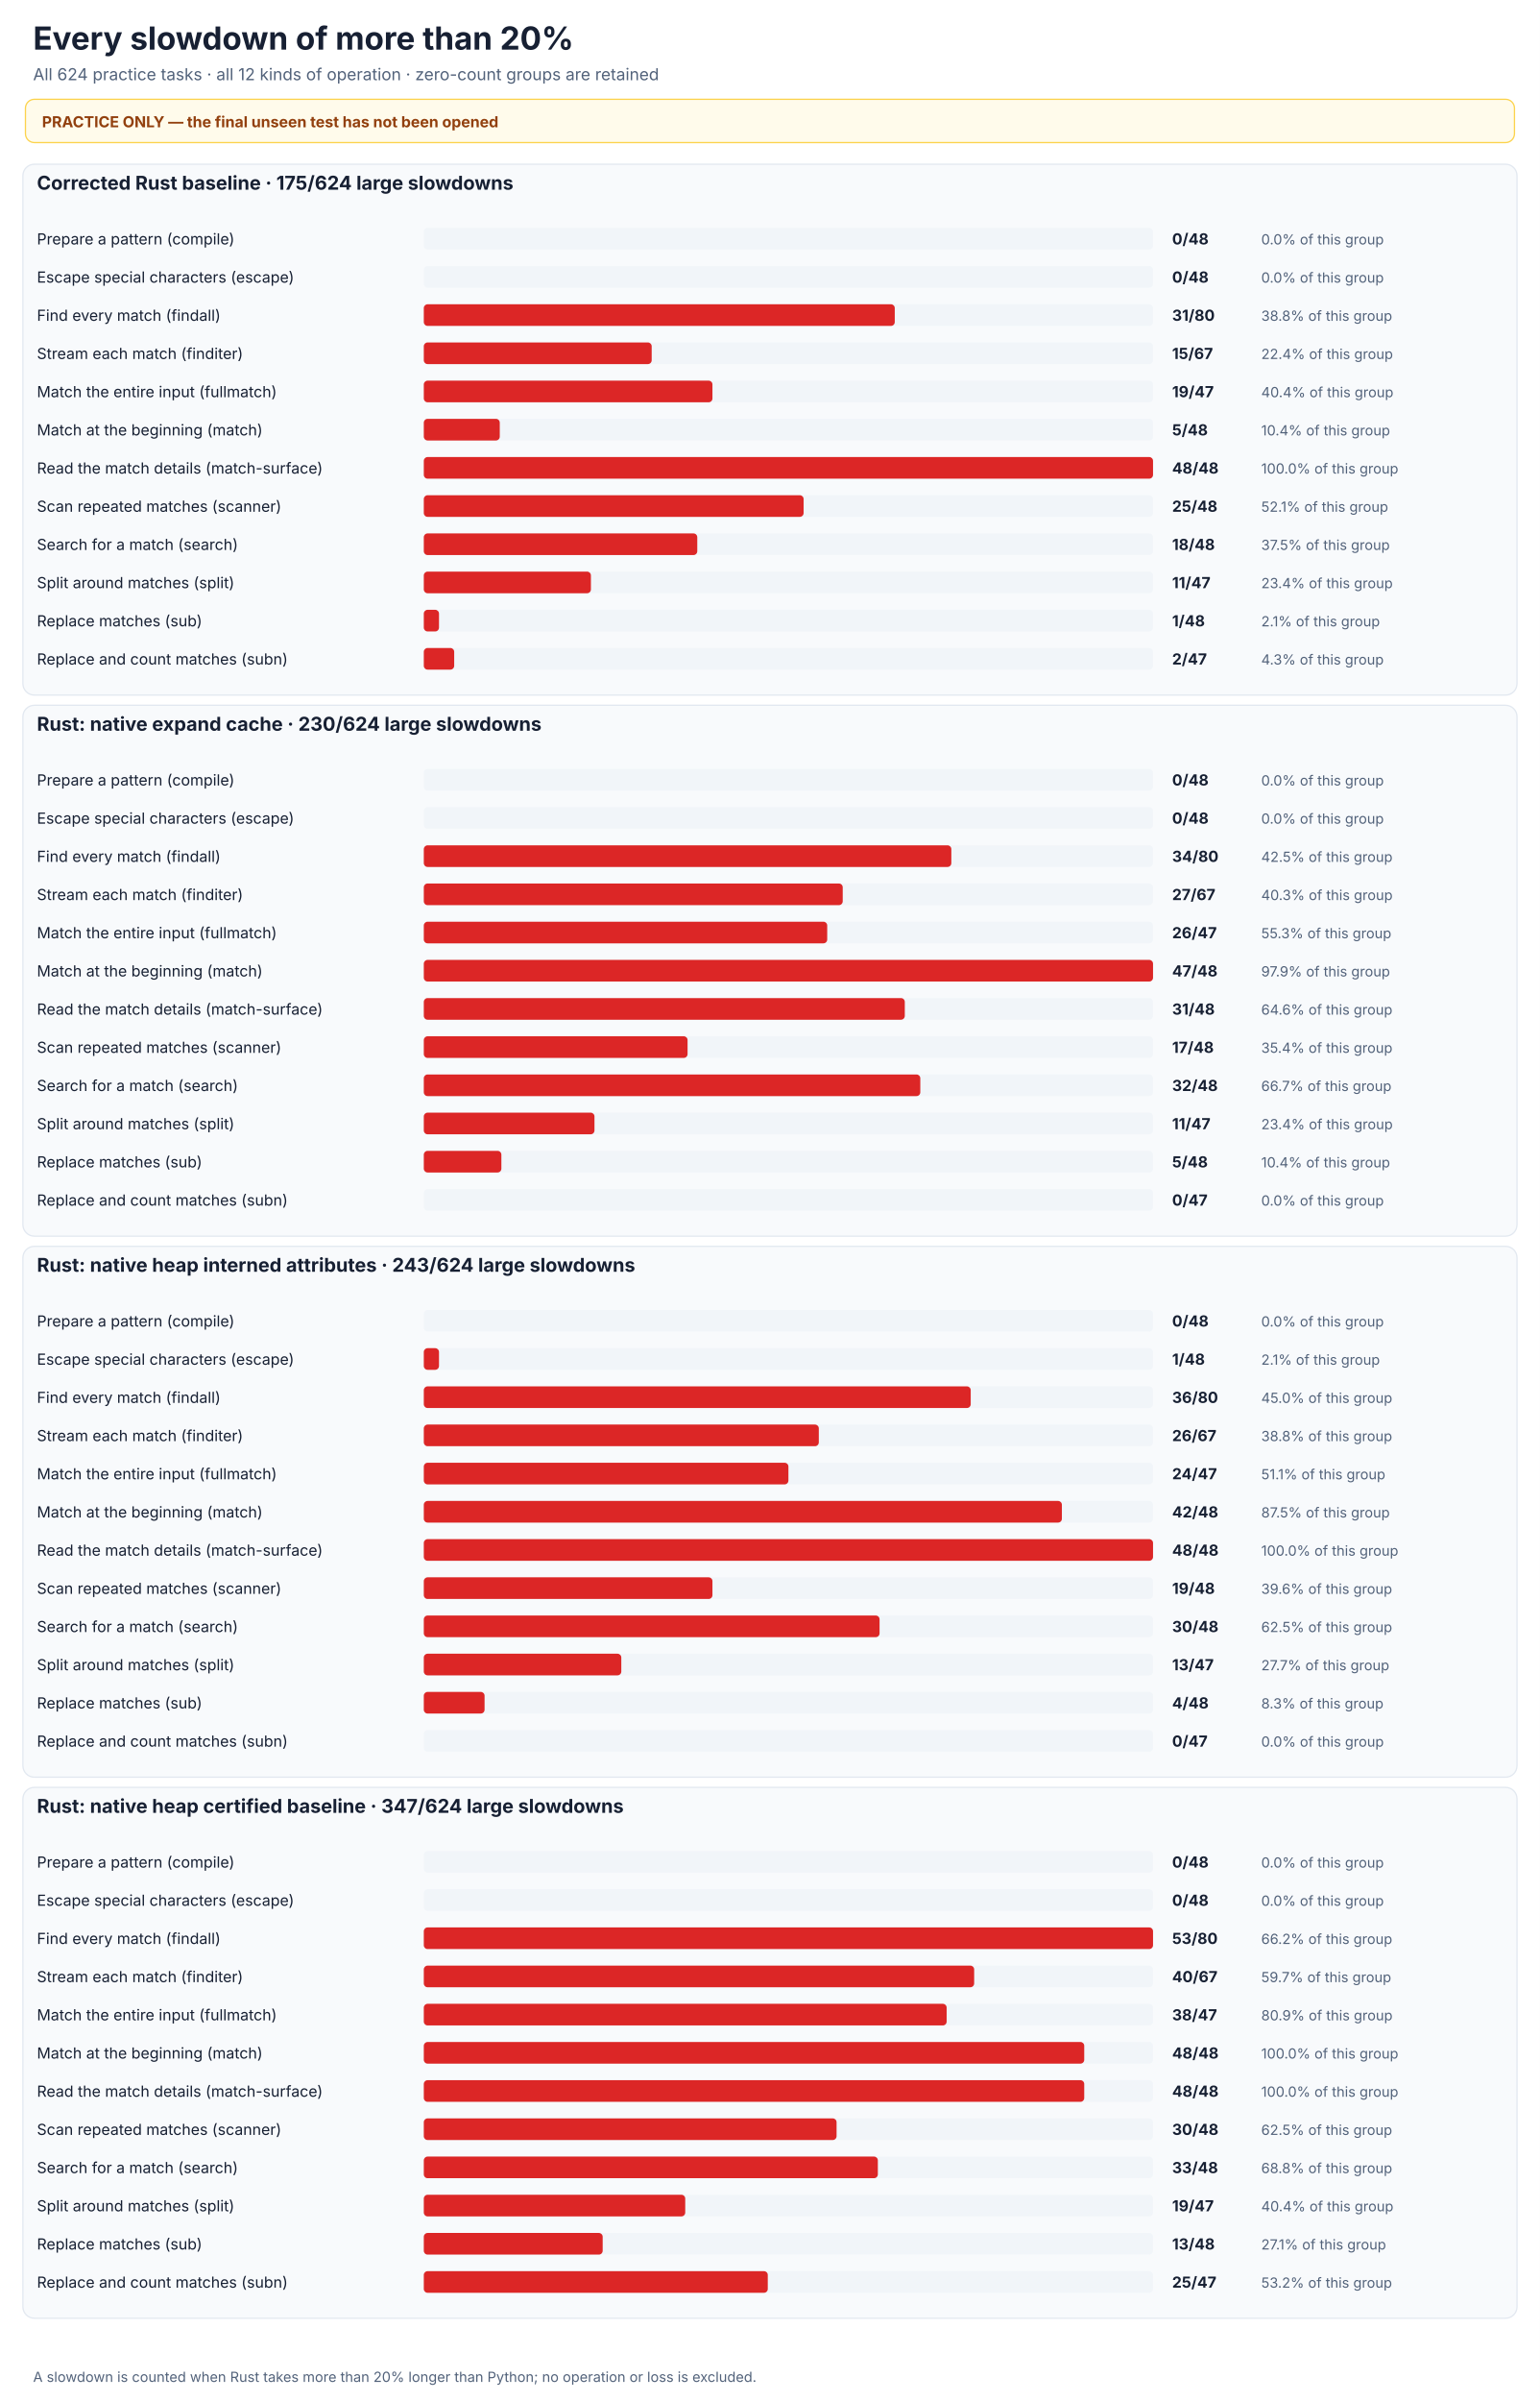
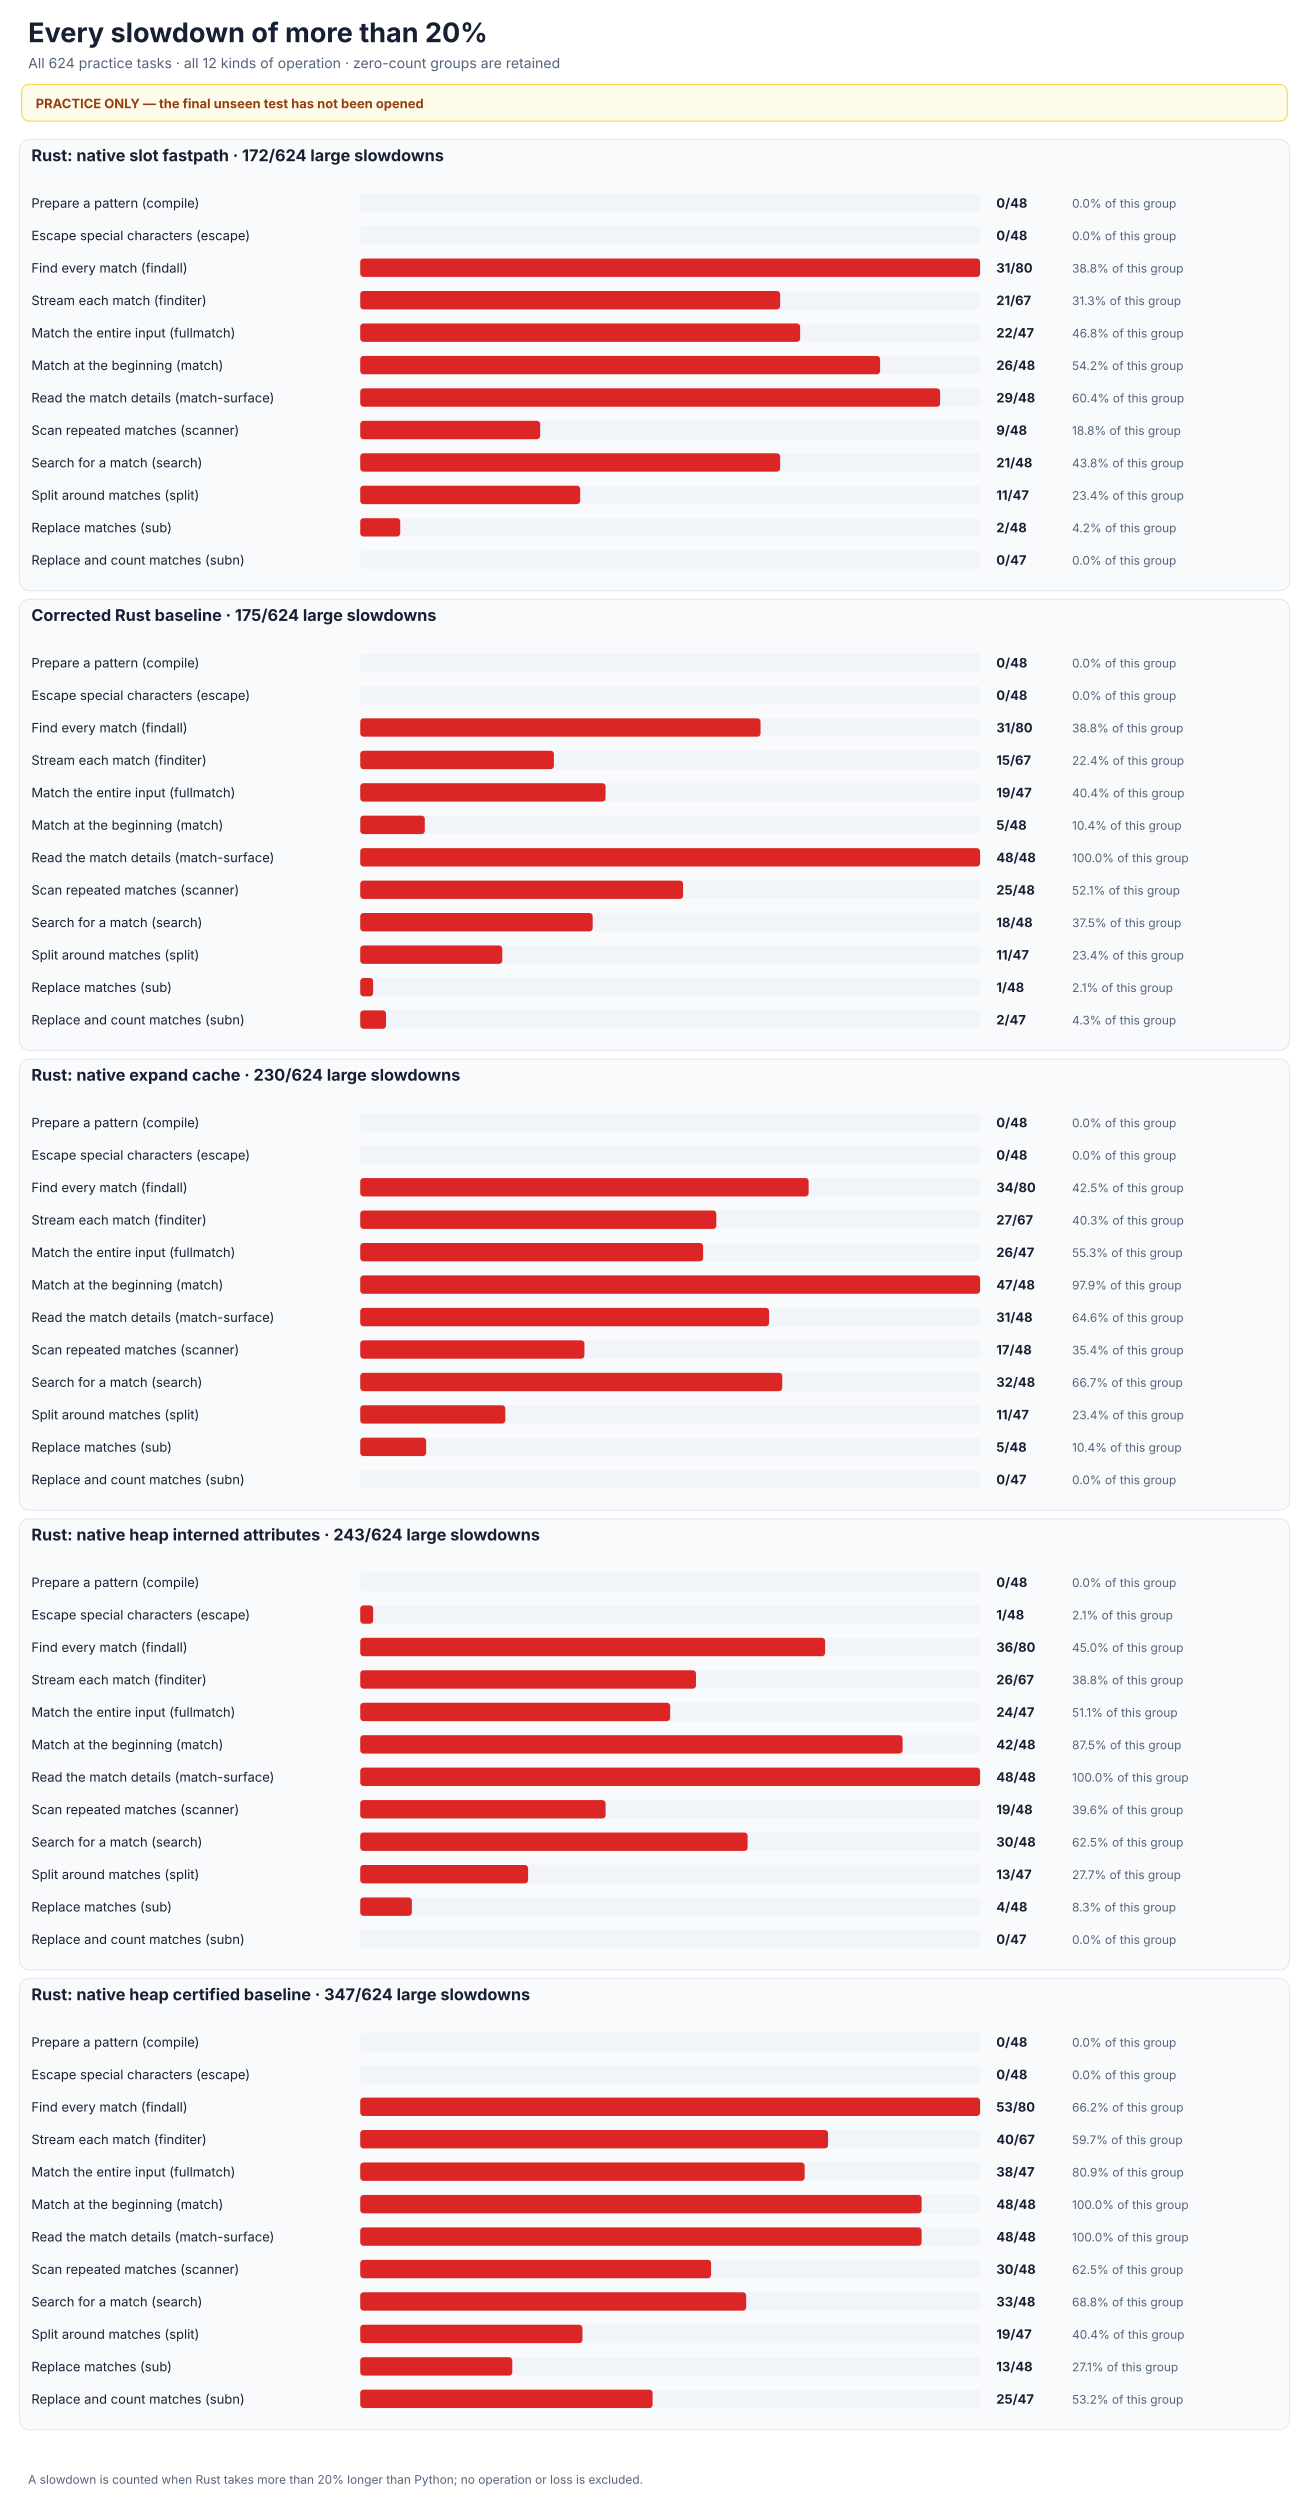
- <svg xmlns="http://www.w3.org/2000/svg" width="1210" height="1886" viewBox="0 0 1210 1886" role="img" aria-label="Every slowdown of more than 20%">
+ <svg xmlns="http://www.w3.org/2000/svg" width="1210" height="2311" viewBox="0 0 1210 2311" role="img" aria-label="Every slowdown of more than 20%">
  <rect width="100%" height="100%" fill="#ffffff" />
  <style>text{font-family:system-ui,-apple-system,BlinkMacSystemFont,"Segoe UI",sans-serif;fill:#172033}.title{font-size:25px;font-weight:750}.sub{font-size:13px;fill:#52627a}.head{font-size:15px;font-weight:700}.label{font-size:12px}.small{font-size:11px;fill:#52627a}.value{font-size:12px;font-weight:700}.tick{font-size:10.5px;fill:#64748b}.banner{font-size:12px;font-weight:700;fill:#92400e}.grid{stroke:#e2e8f0;stroke-width:1}.base{stroke:#475569;stroke-width:1.7}.panel{fill:#f8fafc;stroke:#e2e8f0;stroke-width:1}</style>
  <text x="26" y="39" class="title">Every slowdown of more than 20%</text>
  <text x="26" y="63" class="sub">All 624 practice tasks · all 12 kinds of operation · zero-count groups are retained</text>
  <rect x="20" y="78" width="1170" height="34" rx="7" fill="#fffbeb" stroke="#fcd34d" />
  <text x="33" y="100" class="banner">PRACTICE ONLY — the final unseen test has not been opened</text>
  <rect x="18" y="129" width="1174" height="417" rx="9" class="panel" />
-   <text x="29" y="149" class="head">Corrected Rust baseline · 175/624 large slowdowns</text>
+   <text x="29" y="149" class="head">Rust: native slot fastpath · 172/624 large slowdowns</text>
  <text x="29" y="192" class="label">Prepare a pattern (compile)</text>
  <rect x="333" y="179" width="573" height="17" rx="3" fill="#f1f5f9" />
  <rect x="333" y="179" width="0.00" height="17" rx="3" fill="#dc2626" />
  <text x="921" y="192" class="value">0/48</text>
  <text x="991" y="192" class="small">0.0% of this group</text>
  <text x="29" y="222" class="label">Escape special characters (escape)</text>
  <rect x="333" y="209" width="573" height="17" rx="3" fill="#f1f5f9" />
  <rect x="333" y="209" width="0.00" height="17" rx="3" fill="#dc2626" />
  <text x="921" y="222" class="value">0/48</text>
  <text x="991" y="222" class="small">0.0% of this group</text>
  <text x="29" y="252" class="label">Find every match (findall)</text>
  <rect x="333" y="239" width="573" height="17" rx="3" fill="#f1f5f9" />
-   <rect x="333" y="239" width="370.06" height="17" rx="3" fill="#dc2626" />
+   <rect x="333" y="239" width="573.00" height="17" rx="3" fill="#dc2626" />
  <text x="921" y="252" class="value">31/80</text>
  <text x="991" y="252" class="small">38.8% of this group</text>
  <text x="29" y="282" class="label">Stream each match (finditer)</text>
  <rect x="333" y="269" width="573" height="17" rx="3" fill="#f1f5f9" />
-   <rect x="333" y="269" width="179.06" height="17" rx="3" fill="#dc2626" />
-   <text x="921" y="282" class="value">15/67</text>
-   <text x="991" y="282" class="small">22.4% of this group</text>
+   <rect x="333" y="269" width="388.16" height="17" rx="3" fill="#dc2626" />
+   <text x="921" y="282" class="value">21/67</text>
+   <text x="991" y="282" class="small">31.3% of this group</text>
  <text x="29" y="312" class="label">Match the entire input (fullmatch)</text>
  <rect x="333" y="299" width="573" height="17" rx="3" fill="#f1f5f9" />
-   <rect x="333" y="299" width="226.81" height="17" rx="3" fill="#dc2626" />
-   <text x="921" y="312" class="value">19/47</text>
-   <text x="991" y="312" class="small">40.4% of this group</text>
+   <rect x="333" y="299" width="406.65" height="17" rx="3" fill="#dc2626" />
+   <text x="921" y="312" class="value">22/47</text>
+   <text x="991" y="312" class="small">46.8% of this group</text>
  <text x="29" y="342" class="label">Match at the beginning (match)</text>
  <rect x="333" y="329" width="573" height="17" rx="3" fill="#f1f5f9" />
-   <rect x="333" y="329" width="59.69" height="17" rx="3" fill="#dc2626" />
-   <text x="921" y="342" class="value">5/48</text>
-   <text x="991" y="342" class="small">10.4% of this group</text>
+   <rect x="333" y="329" width="480.58" height="17" rx="3" fill="#dc2626" />
+   <text x="921" y="342" class="value">26/48</text>
+   <text x="991" y="342" class="small">54.2% of this group</text>
  <text x="29" y="372" class="label">Read the match details (match-surface)</text>
  <rect x="333" y="359" width="573" height="17" rx="3" fill="#f1f5f9" />
-   <rect x="333" y="359" width="573.00" height="17" rx="3" fill="#dc2626" />
-   <text x="921" y="372" class="value">48/48</text>
-   <text x="991" y="372" class="small">100.0% of this group</text>
+   <rect x="333" y="359" width="536.03" height="17" rx="3" fill="#dc2626" />
+   <text x="921" y="372" class="value">29/48</text>
+   <text x="991" y="372" class="small">60.4% of this group</text>
  <text x="29" y="402" class="label">Scan repeated matches (scanner)</text>
  <rect x="333" y="389" width="573" height="17" rx="3" fill="#f1f5f9" />
-   <rect x="333" y="389" width="298.44" height="17" rx="3" fill="#dc2626" />
-   <text x="921" y="402" class="value">25/48</text>
-   <text x="991" y="402" class="small">52.1% of this group</text>
+   <rect x="333" y="389" width="166.35" height="17" rx="3" fill="#dc2626" />
+   <text x="921" y="402" class="value">9/48</text>
+   <text x="991" y="402" class="small">18.8% of this group</text>
  <text x="29" y="432" class="label">Search for a match (search)</text>
  <rect x="333" y="419" width="573" height="17" rx="3" fill="#f1f5f9" />
-   <rect x="333" y="419" width="214.88" height="17" rx="3" fill="#dc2626" />
-   <text x="921" y="432" class="value">18/48</text>
-   <text x="991" y="432" class="small">37.5% of this group</text>
+   <rect x="333" y="419" width="388.16" height="17" rx="3" fill="#dc2626" />
+   <text x="921" y="432" class="value">21/48</text>
+   <text x="991" y="432" class="small">43.8% of this group</text>
  <text x="29" y="462" class="label">Split around matches (split)</text>
  <rect x="333" y="449" width="573" height="17" rx="3" fill="#f1f5f9" />
-   <rect x="333" y="449" width="131.31" height="17" rx="3" fill="#dc2626" />
+   <rect x="333" y="449" width="203.32" height="17" rx="3" fill="#dc2626" />
  <text x="921" y="462" class="value">11/47</text>
  <text x="991" y="462" class="small">23.4% of this group</text>
  <text x="29" y="492" class="label">Replace matches (sub)</text>
  <rect x="333" y="479" width="573" height="17" rx="3" fill="#f1f5f9" />
-   <rect x="333" y="479" width="11.94" height="17" rx="3" fill="#dc2626" />
-   <text x="921" y="492" class="value">1/48</text>
-   <text x="991" y="492" class="small">2.1% of this group</text>
+   <rect x="333" y="479" width="36.97" height="17" rx="3" fill="#dc2626" />
+   <text x="921" y="492" class="value">2/48</text>
+   <text x="991" y="492" class="small">4.2% of this group</text>
  <text x="29" y="522" class="label">Replace and count matches (subn)</text>
  <rect x="333" y="509" width="573" height="17" rx="3" fill="#f1f5f9" />
-   <rect x="333" y="509" width="23.88" height="17" rx="3" fill="#dc2626" />
-   <text x="921" y="522" class="value">2/47</text>
-   <text x="991" y="522" class="small">4.3% of this group</text>
+   <rect x="333" y="509" width="0.00" height="17" rx="3" fill="#dc2626" />
+   <text x="921" y="522" class="value">0/47</text>
+   <text x="991" y="522" class="small">0.0% of this group</text>
  <rect x="18" y="554" width="1174" height="417" rx="9" class="panel" />
-   <text x="29" y="574" class="head">Rust: native expand cache · 230/624 large slowdowns</text>
+   <text x="29" y="574" class="head">Corrected Rust baseline · 175/624 large slowdowns</text>
  <text x="29" y="617" class="label">Prepare a pattern (compile)</text>
  <rect x="333" y="604" width="573" height="17" rx="3" fill="#f1f5f9" />
  <rect x="333" y="604" width="0.00" height="17" rx="3" fill="#dc2626" />
  <text x="921" y="617" class="value">0/48</text>
  <text x="991" y="617" class="small">0.0% of this group</text>
  <text x="29" y="647" class="label">Escape special characters (escape)</text>
  <rect x="333" y="634" width="573" height="17" rx="3" fill="#f1f5f9" />
  <rect x="333" y="634" width="0.00" height="17" rx="3" fill="#dc2626" />
  <text x="921" y="647" class="value">0/48</text>
  <text x="991" y="647" class="small">0.0% of this group</text>
  <text x="29" y="677" class="label">Find every match (findall)</text>
  <rect x="333" y="664" width="573" height="17" rx="3" fill="#f1f5f9" />
-   <rect x="333" y="664" width="414.51" height="17" rx="3" fill="#dc2626" />
-   <text x="921" y="677" class="value">34/80</text>
-   <text x="991" y="677" class="small">42.5% of this group</text>
+   <rect x="333" y="664" width="370.06" height="17" rx="3" fill="#dc2626" />
+   <text x="921" y="677" class="value">31/80</text>
+   <text x="991" y="677" class="small">38.8% of this group</text>
  <text x="29" y="707" class="label">Stream each match (finditer)</text>
  <rect x="333" y="694" width="573" height="17" rx="3" fill="#f1f5f9" />
-   <rect x="333" y="694" width="329.17" height="17" rx="3" fill="#dc2626" />
-   <text x="921" y="707" class="value">27/67</text>
-   <text x="991" y="707" class="small">40.3% of this group</text>
+   <rect x="333" y="694" width="179.06" height="17" rx="3" fill="#dc2626" />
+   <text x="921" y="707" class="value">15/67</text>
+   <text x="991" y="707" class="small">22.4% of this group</text>
  <text x="29" y="737" class="label">Match the entire input (fullmatch)</text>
  <rect x="333" y="724" width="573" height="17" rx="3" fill="#f1f5f9" />
-   <rect x="333" y="724" width="316.98" height="17" rx="3" fill="#dc2626" />
-   <text x="921" y="737" class="value">26/47</text>
-   <text x="991" y="737" class="small">55.3% of this group</text>
+   <rect x="333" y="724" width="226.81" height="17" rx="3" fill="#dc2626" />
+   <text x="921" y="737" class="value">19/47</text>
+   <text x="991" y="737" class="small">40.4% of this group</text>
  <text x="29" y="767" class="label">Match at the beginning (match)</text>
  <rect x="333" y="754" width="573" height="17" rx="3" fill="#f1f5f9" />
-   <rect x="333" y="754" width="573.00" height="17" rx="3" fill="#dc2626" />
-   <text x="921" y="767" class="value">47/48</text>
-   <text x="991" y="767" class="small">97.9% of this group</text>
+   <rect x="333" y="754" width="59.69" height="17" rx="3" fill="#dc2626" />
+   <text x="921" y="767" class="value">5/48</text>
+   <text x="991" y="767" class="small">10.4% of this group</text>
  <text x="29" y="797" class="label">Read the match details (match-surface)</text>
  <rect x="333" y="784" width="573" height="17" rx="3" fill="#f1f5f9" />
-   <rect x="333" y="784" width="377.94" height="17" rx="3" fill="#dc2626" />
-   <text x="921" y="797" class="value">31/48</text>
-   <text x="991" y="797" class="small">64.6% of this group</text>
+   <rect x="333" y="784" width="573.00" height="17" rx="3" fill="#dc2626" />
+   <text x="921" y="797" class="value">48/48</text>
+   <text x="991" y="797" class="small">100.0% of this group</text>
  <text x="29" y="827" class="label">Scan repeated matches (scanner)</text>
  <rect x="333" y="814" width="573" height="17" rx="3" fill="#f1f5f9" />
-   <rect x="333" y="814" width="207.26" height="17" rx="3" fill="#dc2626" />
-   <text x="921" y="827" class="value">17/48</text>
-   <text x="991" y="827" class="small">35.4% of this group</text>
+   <rect x="333" y="814" width="298.44" height="17" rx="3" fill="#dc2626" />
+   <text x="921" y="827" class="value">25/48</text>
+   <text x="991" y="827" class="small">52.1% of this group</text>
  <text x="29" y="857" class="label">Search for a match (search)</text>
  <rect x="333" y="844" width="573" height="17" rx="3" fill="#f1f5f9" />
-   <rect x="333" y="844" width="390.13" height="17" rx="3" fill="#dc2626" />
-   <text x="921" y="857" class="value">32/48</text>
-   <text x="991" y="857" class="small">66.7% of this group</text>
+   <rect x="333" y="844" width="214.88" height="17" rx="3" fill="#dc2626" />
+   <text x="921" y="857" class="value">18/48</text>
+   <text x="991" y="857" class="small">37.5% of this group</text>
  <text x="29" y="887" class="label">Split around matches (split)</text>
  <rect x="333" y="874" width="573" height="17" rx="3" fill="#f1f5f9" />
-   <rect x="333" y="874" width="134.11" height="17" rx="3" fill="#dc2626" />
+   <rect x="333" y="874" width="131.31" height="17" rx="3" fill="#dc2626" />
  <text x="921" y="887" class="value">11/47</text>
  <text x="991" y="887" class="small">23.4% of this group</text>
  <text x="29" y="917" class="label">Replace matches (sub)</text>
  <rect x="333" y="904" width="573" height="17" rx="3" fill="#f1f5f9" />
-   <rect x="333" y="904" width="60.96" height="17" rx="3" fill="#dc2626" />
-   <text x="921" y="917" class="value">5/48</text>
-   <text x="991" y="917" class="small">10.4% of this group</text>
+   <rect x="333" y="904" width="11.94" height="17" rx="3" fill="#dc2626" />
+   <text x="921" y="917" class="value">1/48</text>
+   <text x="991" y="917" class="small">2.1% of this group</text>
  <text x="29" y="947" class="label">Replace and count matches (subn)</text>
  <rect x="333" y="934" width="573" height="17" rx="3" fill="#f1f5f9" />
-   <rect x="333" y="934" width="0.00" height="17" rx="3" fill="#dc2626" />
-   <text x="921" y="947" class="value">0/47</text>
-   <text x="991" y="947" class="small">0.0% of this group</text>
+   <rect x="333" y="934" width="23.88" height="17" rx="3" fill="#dc2626" />
+   <text x="921" y="947" class="value">2/47</text>
+   <text x="991" y="947" class="small">4.3% of this group</text>
  <rect x="18" y="979" width="1174" height="417" rx="9" class="panel" />
-   <text x="29" y="999" class="head">Rust: native heap interned attributes · 243/624 large slowdowns</text>
+   <text x="29" y="999" class="head">Rust: native expand cache · 230/624 large slowdowns</text>
  <text x="29" y="1042" class="label">Prepare a pattern (compile)</text>
  <rect x="333" y="1029" width="573" height="17" rx="3" fill="#f1f5f9" />
  <rect x="333" y="1029" width="0.00" height="17" rx="3" fill="#dc2626" />
  <text x="921" y="1042" class="value">0/48</text>
  <text x="991" y="1042" class="small">0.0% of this group</text>
  <text x="29" y="1072" class="label">Escape special characters (escape)</text>
  <rect x="333" y="1059" width="573" height="17" rx="3" fill="#f1f5f9" />
-   <rect x="333" y="1059" width="11.94" height="17" rx="3" fill="#dc2626" />
-   <text x="921" y="1072" class="value">1/48</text>
-   <text x="991" y="1072" class="small">2.1% of this group</text>
+   <rect x="333" y="1059" width="0.00" height="17" rx="3" fill="#dc2626" />
+   <text x="921" y="1072" class="value">0/48</text>
+   <text x="991" y="1072" class="small">0.0% of this group</text>
  <text x="29" y="1102" class="label">Find every match (findall)</text>
  <rect x="333" y="1089" width="573" height="17" rx="3" fill="#f1f5f9" />
-   <rect x="333" y="1089" width="429.75" height="17" rx="3" fill="#dc2626" />
-   <text x="921" y="1102" class="value">36/80</text>
-   <text x="991" y="1102" class="small">45.0% of this group</text>
+   <rect x="333" y="1089" width="414.51" height="17" rx="3" fill="#dc2626" />
+   <text x="921" y="1102" class="value">34/80</text>
+   <text x="991" y="1102" class="small">42.5% of this group</text>
  <text x="29" y="1132" class="label">Stream each match (finditer)</text>
  <rect x="333" y="1119" width="573" height="17" rx="3" fill="#f1f5f9" />
-   <rect x="333" y="1119" width="310.38" height="17" rx="3" fill="#dc2626" />
-   <text x="921" y="1132" class="value">26/67</text>
-   <text x="991" y="1132" class="small">38.8% of this group</text>
+   <rect x="333" y="1119" width="329.17" height="17" rx="3" fill="#dc2626" />
+   <text x="921" y="1132" class="value">27/67</text>
+   <text x="991" y="1132" class="small">40.3% of this group</text>
  <text x="29" y="1162" class="label">Match the entire input (fullmatch)</text>
  <rect x="333" y="1149" width="573" height="17" rx="3" fill="#f1f5f9" />
-   <rect x="333" y="1149" width="286.50" height="17" rx="3" fill="#dc2626" />
-   <text x="921" y="1162" class="value">24/47</text>
-   <text x="991" y="1162" class="small">51.1% of this group</text>
+   <rect x="333" y="1149" width="316.98" height="17" rx="3" fill="#dc2626" />
+   <text x="921" y="1162" class="value">26/47</text>
+   <text x="991" y="1162" class="small">55.3% of this group</text>
  <text x="29" y="1192" class="label">Match at the beginning (match)</text>
  <rect x="333" y="1179" width="573" height="17" rx="3" fill="#f1f5f9" />
-   <rect x="333" y="1179" width="501.38" height="17" rx="3" fill="#dc2626" />
-   <text x="921" y="1192" class="value">42/48</text>
-   <text x="991" y="1192" class="small">87.5% of this group</text>
+   <rect x="333" y="1179" width="573.00" height="17" rx="3" fill="#dc2626" />
+   <text x="921" y="1192" class="value">47/48</text>
+   <text x="991" y="1192" class="small">97.9% of this group</text>
  <text x="29" y="1222" class="label">Read the match details (match-surface)</text>
  <rect x="333" y="1209" width="573" height="17" rx="3" fill="#f1f5f9" />
-   <rect x="333" y="1209" width="573.00" height="17" rx="3" fill="#dc2626" />
-   <text x="921" y="1222" class="value">48/48</text>
-   <text x="991" y="1222" class="small">100.0% of this group</text>
+   <rect x="333" y="1209" width="377.94" height="17" rx="3" fill="#dc2626" />
+   <text x="921" y="1222" class="value">31/48</text>
+   <text x="991" y="1222" class="small">64.6% of this group</text>
  <text x="29" y="1252" class="label">Scan repeated matches (scanner)</text>
  <rect x="333" y="1239" width="573" height="17" rx="3" fill="#f1f5f9" />
-   <rect x="333" y="1239" width="226.81" height="17" rx="3" fill="#dc2626" />
-   <text x="921" y="1252" class="value">19/48</text>
-   <text x="991" y="1252" class="small">39.6% of this group</text>
+   <rect x="333" y="1239" width="207.26" height="17" rx="3" fill="#dc2626" />
+   <text x="921" y="1252" class="value">17/48</text>
+   <text x="991" y="1252" class="small">35.4% of this group</text>
  <text x="29" y="1282" class="label">Search for a match (search)</text>
  <rect x="333" y="1269" width="573" height="17" rx="3" fill="#f1f5f9" />
-   <rect x="333" y="1269" width="358.12" height="17" rx="3" fill="#dc2626" />
-   <text x="921" y="1282" class="value">30/48</text>
-   <text x="991" y="1282" class="small">62.5% of this group</text>
+   <rect x="333" y="1269" width="390.13" height="17" rx="3" fill="#dc2626" />
+   <text x="921" y="1282" class="value">32/48</text>
+   <text x="991" y="1282" class="small">66.7% of this group</text>
  <text x="29" y="1312" class="label">Split around matches (split)</text>
  <rect x="333" y="1299" width="573" height="17" rx="3" fill="#f1f5f9" />
-   <rect x="333" y="1299" width="155.19" height="17" rx="3" fill="#dc2626" />
-   <text x="921" y="1312" class="value">13/47</text>
-   <text x="991" y="1312" class="small">27.7% of this group</text>
+   <rect x="333" y="1299" width="134.11" height="17" rx="3" fill="#dc2626" />
+   <text x="921" y="1312" class="value">11/47</text>
+   <text x="991" y="1312" class="small">23.4% of this group</text>
  <text x="29" y="1342" class="label">Replace matches (sub)</text>
  <rect x="333" y="1329" width="573" height="17" rx="3" fill="#f1f5f9" />
-   <rect x="333" y="1329" width="47.75" height="17" rx="3" fill="#dc2626" />
-   <text x="921" y="1342" class="value">4/48</text>
-   <text x="991" y="1342" class="small">8.3% of this group</text>
+   <rect x="333" y="1329" width="60.96" height="17" rx="3" fill="#dc2626" />
+   <text x="921" y="1342" class="value">5/48</text>
+   <text x="991" y="1342" class="small">10.4% of this group</text>
  <text x="29" y="1372" class="label">Replace and count matches (subn)</text>
  <rect x="333" y="1359" width="573" height="17" rx="3" fill="#f1f5f9" />
  <rect x="333" y="1359" width="0.00" height="17" rx="3" fill="#dc2626" />
  <text x="921" y="1372" class="value">0/47</text>
  <text x="991" y="1372" class="small">0.0% of this group</text>
  <rect x="18" y="1404" width="1174" height="417" rx="9" class="panel" />
-   <text x="29" y="1424" class="head">Rust: native heap certified baseline · 347/624 large slowdowns</text>
+   <text x="29" y="1424" class="head">Rust: native heap interned attributes · 243/624 large slowdowns</text>
  <text x="29" y="1467" class="label">Prepare a pattern (compile)</text>
  <rect x="333" y="1454" width="573" height="17" rx="3" fill="#f1f5f9" />
  <rect x="333" y="1454" width="0.00" height="17" rx="3" fill="#dc2626" />
  <text x="921" y="1467" class="value">0/48</text>
  <text x="991" y="1467" class="small">0.0% of this group</text>
  <text x="29" y="1497" class="label">Escape special characters (escape)</text>
  <rect x="333" y="1484" width="573" height="17" rx="3" fill="#f1f5f9" />
-   <rect x="333" y="1484" width="0.00" height="17" rx="3" fill="#dc2626" />
-   <text x="921" y="1497" class="value">0/48</text>
-   <text x="991" y="1497" class="small">0.0% of this group</text>
+   <rect x="333" y="1484" width="11.94" height="17" rx="3" fill="#dc2626" />
+   <text x="921" y="1497" class="value">1/48</text>
+   <text x="991" y="1497" class="small">2.1% of this group</text>
  <text x="29" y="1527" class="label">Find every match (findall)</text>
  <rect x="333" y="1514" width="573" height="17" rx="3" fill="#f1f5f9" />
-   <rect x="333" y="1514" width="573.00" height="17" rx="3" fill="#dc2626" />
-   <text x="921" y="1527" class="value">53/80</text>
-   <text x="991" y="1527" class="small">66.2% of this group</text>
+   <rect x="333" y="1514" width="429.75" height="17" rx="3" fill="#dc2626" />
+   <text x="921" y="1527" class="value">36/80</text>
+   <text x="991" y="1527" class="small">45.0% of this group</text>
  <text x="29" y="1557" class="label">Stream each match (finditer)</text>
  <rect x="333" y="1544" width="573" height="17" rx="3" fill="#f1f5f9" />
-   <rect x="333" y="1544" width="432.45" height="17" rx="3" fill="#dc2626" />
-   <text x="921" y="1557" class="value">40/67</text>
-   <text x="991" y="1557" class="small">59.7% of this group</text>
+   <rect x="333" y="1544" width="310.38" height="17" rx="3" fill="#dc2626" />
+   <text x="921" y="1557" class="value">26/67</text>
+   <text x="991" y="1557" class="small">38.8% of this group</text>
  <text x="29" y="1587" class="label">Match the entire input (fullmatch)</text>
  <rect x="333" y="1574" width="573" height="17" rx="3" fill="#f1f5f9" />
-   <rect x="333" y="1574" width="410.83" height="17" rx="3" fill="#dc2626" />
-   <text x="921" y="1587" class="value">38/47</text>
-   <text x="991" y="1587" class="small">80.9% of this group</text>
+   <rect x="333" y="1574" width="286.50" height="17" rx="3" fill="#dc2626" />
+   <text x="921" y="1587" class="value">24/47</text>
+   <text x="991" y="1587" class="small">51.1% of this group</text>
  <text x="29" y="1617" class="label">Match at the beginning (match)</text>
  <rect x="333" y="1604" width="573" height="17" rx="3" fill="#f1f5f9" />
-   <rect x="333" y="1604" width="518.94" height="17" rx="3" fill="#dc2626" />
-   <text x="921" y="1617" class="value">48/48</text>
-   <text x="991" y="1617" class="small">100.0% of this group</text>
+   <rect x="333" y="1604" width="501.38" height="17" rx="3" fill="#dc2626" />
+   <text x="921" y="1617" class="value">42/48</text>
+   <text x="991" y="1617" class="small">87.5% of this group</text>
  <text x="29" y="1647" class="label">Read the match details (match-surface)</text>
  <rect x="333" y="1634" width="573" height="17" rx="3" fill="#f1f5f9" />
-   <rect x="333" y="1634" width="518.94" height="17" rx="3" fill="#dc2626" />
+   <rect x="333" y="1634" width="573.00" height="17" rx="3" fill="#dc2626" />
  <text x="921" y="1647" class="value">48/48</text>
  <text x="991" y="1647" class="small">100.0% of this group</text>
  <text x="29" y="1677" class="label">Scan repeated matches (scanner)</text>
  <rect x="333" y="1664" width="573" height="17" rx="3" fill="#f1f5f9" />
-   <rect x="333" y="1664" width="324.34" height="17" rx="3" fill="#dc2626" />
-   <text x="921" y="1677" class="value">30/48</text>
-   <text x="991" y="1677" class="small">62.5% of this group</text>
+   <rect x="333" y="1664" width="226.81" height="17" rx="3" fill="#dc2626" />
+   <text x="921" y="1677" class="value">19/48</text>
+   <text x="991" y="1677" class="small">39.6% of this group</text>
  <text x="29" y="1707" class="label">Search for a match (search)</text>
  <rect x="333" y="1694" width="573" height="17" rx="3" fill="#f1f5f9" />
-   <rect x="333" y="1694" width="356.77" height="17" rx="3" fill="#dc2626" />
-   <text x="921" y="1707" class="value">33/48</text>
-   <text x="991" y="1707" class="small">68.8% of this group</text>
+   <rect x="333" y="1694" width="358.12" height="17" rx="3" fill="#dc2626" />
+   <text x="921" y="1707" class="value">30/48</text>
+   <text x="991" y="1707" class="small">62.5% of this group</text>
  <text x="29" y="1737" class="label">Split around matches (split)</text>
  <rect x="333" y="1724" width="573" height="17" rx="3" fill="#f1f5f9" />
-   <rect x="333" y="1724" width="205.42" height="17" rx="3" fill="#dc2626" />
-   <text x="921" y="1737" class="value">19/47</text>
-   <text x="991" y="1737" class="small">40.4% of this group</text>
+   <rect x="333" y="1724" width="155.19" height="17" rx="3" fill="#dc2626" />
+   <text x="921" y="1737" class="value">13/47</text>
+   <text x="991" y="1737" class="small">27.7% of this group</text>
  <text x="29" y="1767" class="label">Replace matches (sub)</text>
  <rect x="333" y="1754" width="573" height="17" rx="3" fill="#f1f5f9" />
-   <rect x="333" y="1754" width="140.55" height="17" rx="3" fill="#dc2626" />
-   <text x="921" y="1767" class="value">13/48</text>
-   <text x="991" y="1767" class="small">27.1% of this group</text>
+   <rect x="333" y="1754" width="47.75" height="17" rx="3" fill="#dc2626" />
+   <text x="921" y="1767" class="value">4/48</text>
+   <text x="991" y="1767" class="small">8.3% of this group</text>
  <text x="29" y="1797" class="label">Replace and count matches (subn)</text>
  <rect x="333" y="1784" width="573" height="17" rx="3" fill="#f1f5f9" />
-   <rect x="333" y="1784" width="270.28" height="17" rx="3" fill="#dc2626" />
-   <text x="921" y="1797" class="value">25/47</text>
-   <text x="991" y="1797" class="small">53.2% of this group</text>
-   <text x="26" y="1871" class="small">A slowdown is counted when Rust takes more than 20% longer than Python; no operation or loss is excluded.</text>
+   <rect x="333" y="1784" width="0.00" height="17" rx="3" fill="#dc2626" />
+   <text x="921" y="1797" class="value">0/47</text>
+   <text x="991" y="1797" class="small">0.0% of this group</text>
+   <rect x="18" y="1829" width="1174" height="417" rx="9" class="panel" />
+   <text x="29" y="1849" class="head">Rust: native heap certified baseline · 347/624 large slowdowns</text>
+   <text x="29" y="1892" class="label">Prepare a pattern (compile)</text>
+   <rect x="333" y="1879" width="573" height="17" rx="3" fill="#f1f5f9" />
+   <rect x="333" y="1879" width="0.00" height="17" rx="3" fill="#dc2626" />
+   <text x="921" y="1892" class="value">0/48</text>
+   <text x="991" y="1892" class="small">0.0% of this group</text>
+   <text x="29" y="1922" class="label">Escape special characters (escape)</text>
+   <rect x="333" y="1909" width="573" height="17" rx="3" fill="#f1f5f9" />
+   <rect x="333" y="1909" width="0.00" height="17" rx="3" fill="#dc2626" />
+   <text x="921" y="1922" class="value">0/48</text>
+   <text x="991" y="1922" class="small">0.0% of this group</text>
+   <text x="29" y="1952" class="label">Find every match (findall)</text>
+   <rect x="333" y="1939" width="573" height="17" rx="3" fill="#f1f5f9" />
+   <rect x="333" y="1939" width="573.00" height="17" rx="3" fill="#dc2626" />
+   <text x="921" y="1952" class="value">53/80</text>
+   <text x="991" y="1952" class="small">66.2% of this group</text>
+   <text x="29" y="1982" class="label">Stream each match (finditer)</text>
+   <rect x="333" y="1969" width="573" height="17" rx="3" fill="#f1f5f9" />
+   <rect x="333" y="1969" width="432.45" height="17" rx="3" fill="#dc2626" />
+   <text x="921" y="1982" class="value">40/67</text>
+   <text x="991" y="1982" class="small">59.7% of this group</text>
+   <text x="29" y="2012" class="label">Match the entire input (fullmatch)</text>
+   <rect x="333" y="1999" width="573" height="17" rx="3" fill="#f1f5f9" />
+   <rect x="333" y="1999" width="410.83" height="17" rx="3" fill="#dc2626" />
+   <text x="921" y="2012" class="value">38/47</text>
+   <text x="991" y="2012" class="small">80.9% of this group</text>
+   <text x="29" y="2042" class="label">Match at the beginning (match)</text>
+   <rect x="333" y="2029" width="573" height="17" rx="3" fill="#f1f5f9" />
+   <rect x="333" y="2029" width="518.94" height="17" rx="3" fill="#dc2626" />
+   <text x="921" y="2042" class="value">48/48</text>
+   <text x="991" y="2042" class="small">100.0% of this group</text>
+   <text x="29" y="2072" class="label">Read the match details (match-surface)</text>
+   <rect x="333" y="2059" width="573" height="17" rx="3" fill="#f1f5f9" />
+   <rect x="333" y="2059" width="518.94" height="17" rx="3" fill="#dc2626" />
+   <text x="921" y="2072" class="value">48/48</text>
+   <text x="991" y="2072" class="small">100.0% of this group</text>
+   <text x="29" y="2102" class="label">Scan repeated matches (scanner)</text>
+   <rect x="333" y="2089" width="573" height="17" rx="3" fill="#f1f5f9" />
+   <rect x="333" y="2089" width="324.34" height="17" rx="3" fill="#dc2626" />
+   <text x="921" y="2102" class="value">30/48</text>
+   <text x="991" y="2102" class="small">62.5% of this group</text>
+   <text x="29" y="2132" class="label">Search for a match (search)</text>
+   <rect x="333" y="2119" width="573" height="17" rx="3" fill="#f1f5f9" />
+   <rect x="333" y="2119" width="356.77" height="17" rx="3" fill="#dc2626" />
+   <text x="921" y="2132" class="value">33/48</text>
+   <text x="991" y="2132" class="small">68.8% of this group</text>
+   <text x="29" y="2162" class="label">Split around matches (split)</text>
+   <rect x="333" y="2149" width="573" height="17" rx="3" fill="#f1f5f9" />
+   <rect x="333" y="2149" width="205.42" height="17" rx="3" fill="#dc2626" />
+   <text x="921" y="2162" class="value">19/47</text>
+   <text x="991" y="2162" class="small">40.4% of this group</text>
+   <text x="29" y="2192" class="label">Replace matches (sub)</text>
+   <rect x="333" y="2179" width="573" height="17" rx="3" fill="#f1f5f9" />
+   <rect x="333" y="2179" width="140.55" height="17" rx="3" fill="#dc2626" />
+   <text x="921" y="2192" class="value">13/48</text>
+   <text x="991" y="2192" class="small">27.1% of this group</text>
+   <text x="29" y="2222" class="label">Replace and count matches (subn)</text>
+   <rect x="333" y="2209" width="573" height="17" rx="3" fill="#f1f5f9" />
+   <rect x="333" y="2209" width="270.28" height="17" rx="3" fill="#dc2626" />
+   <text x="921" y="2222" class="value">25/47</text>
+   <text x="991" y="2222" class="small">53.2% of this group</text>
+   <text x="26" y="2296" class="small">A slowdown is counted when Rust takes more than 20% longer than Python; no operation or loss is excluded.</text>
</svg>
